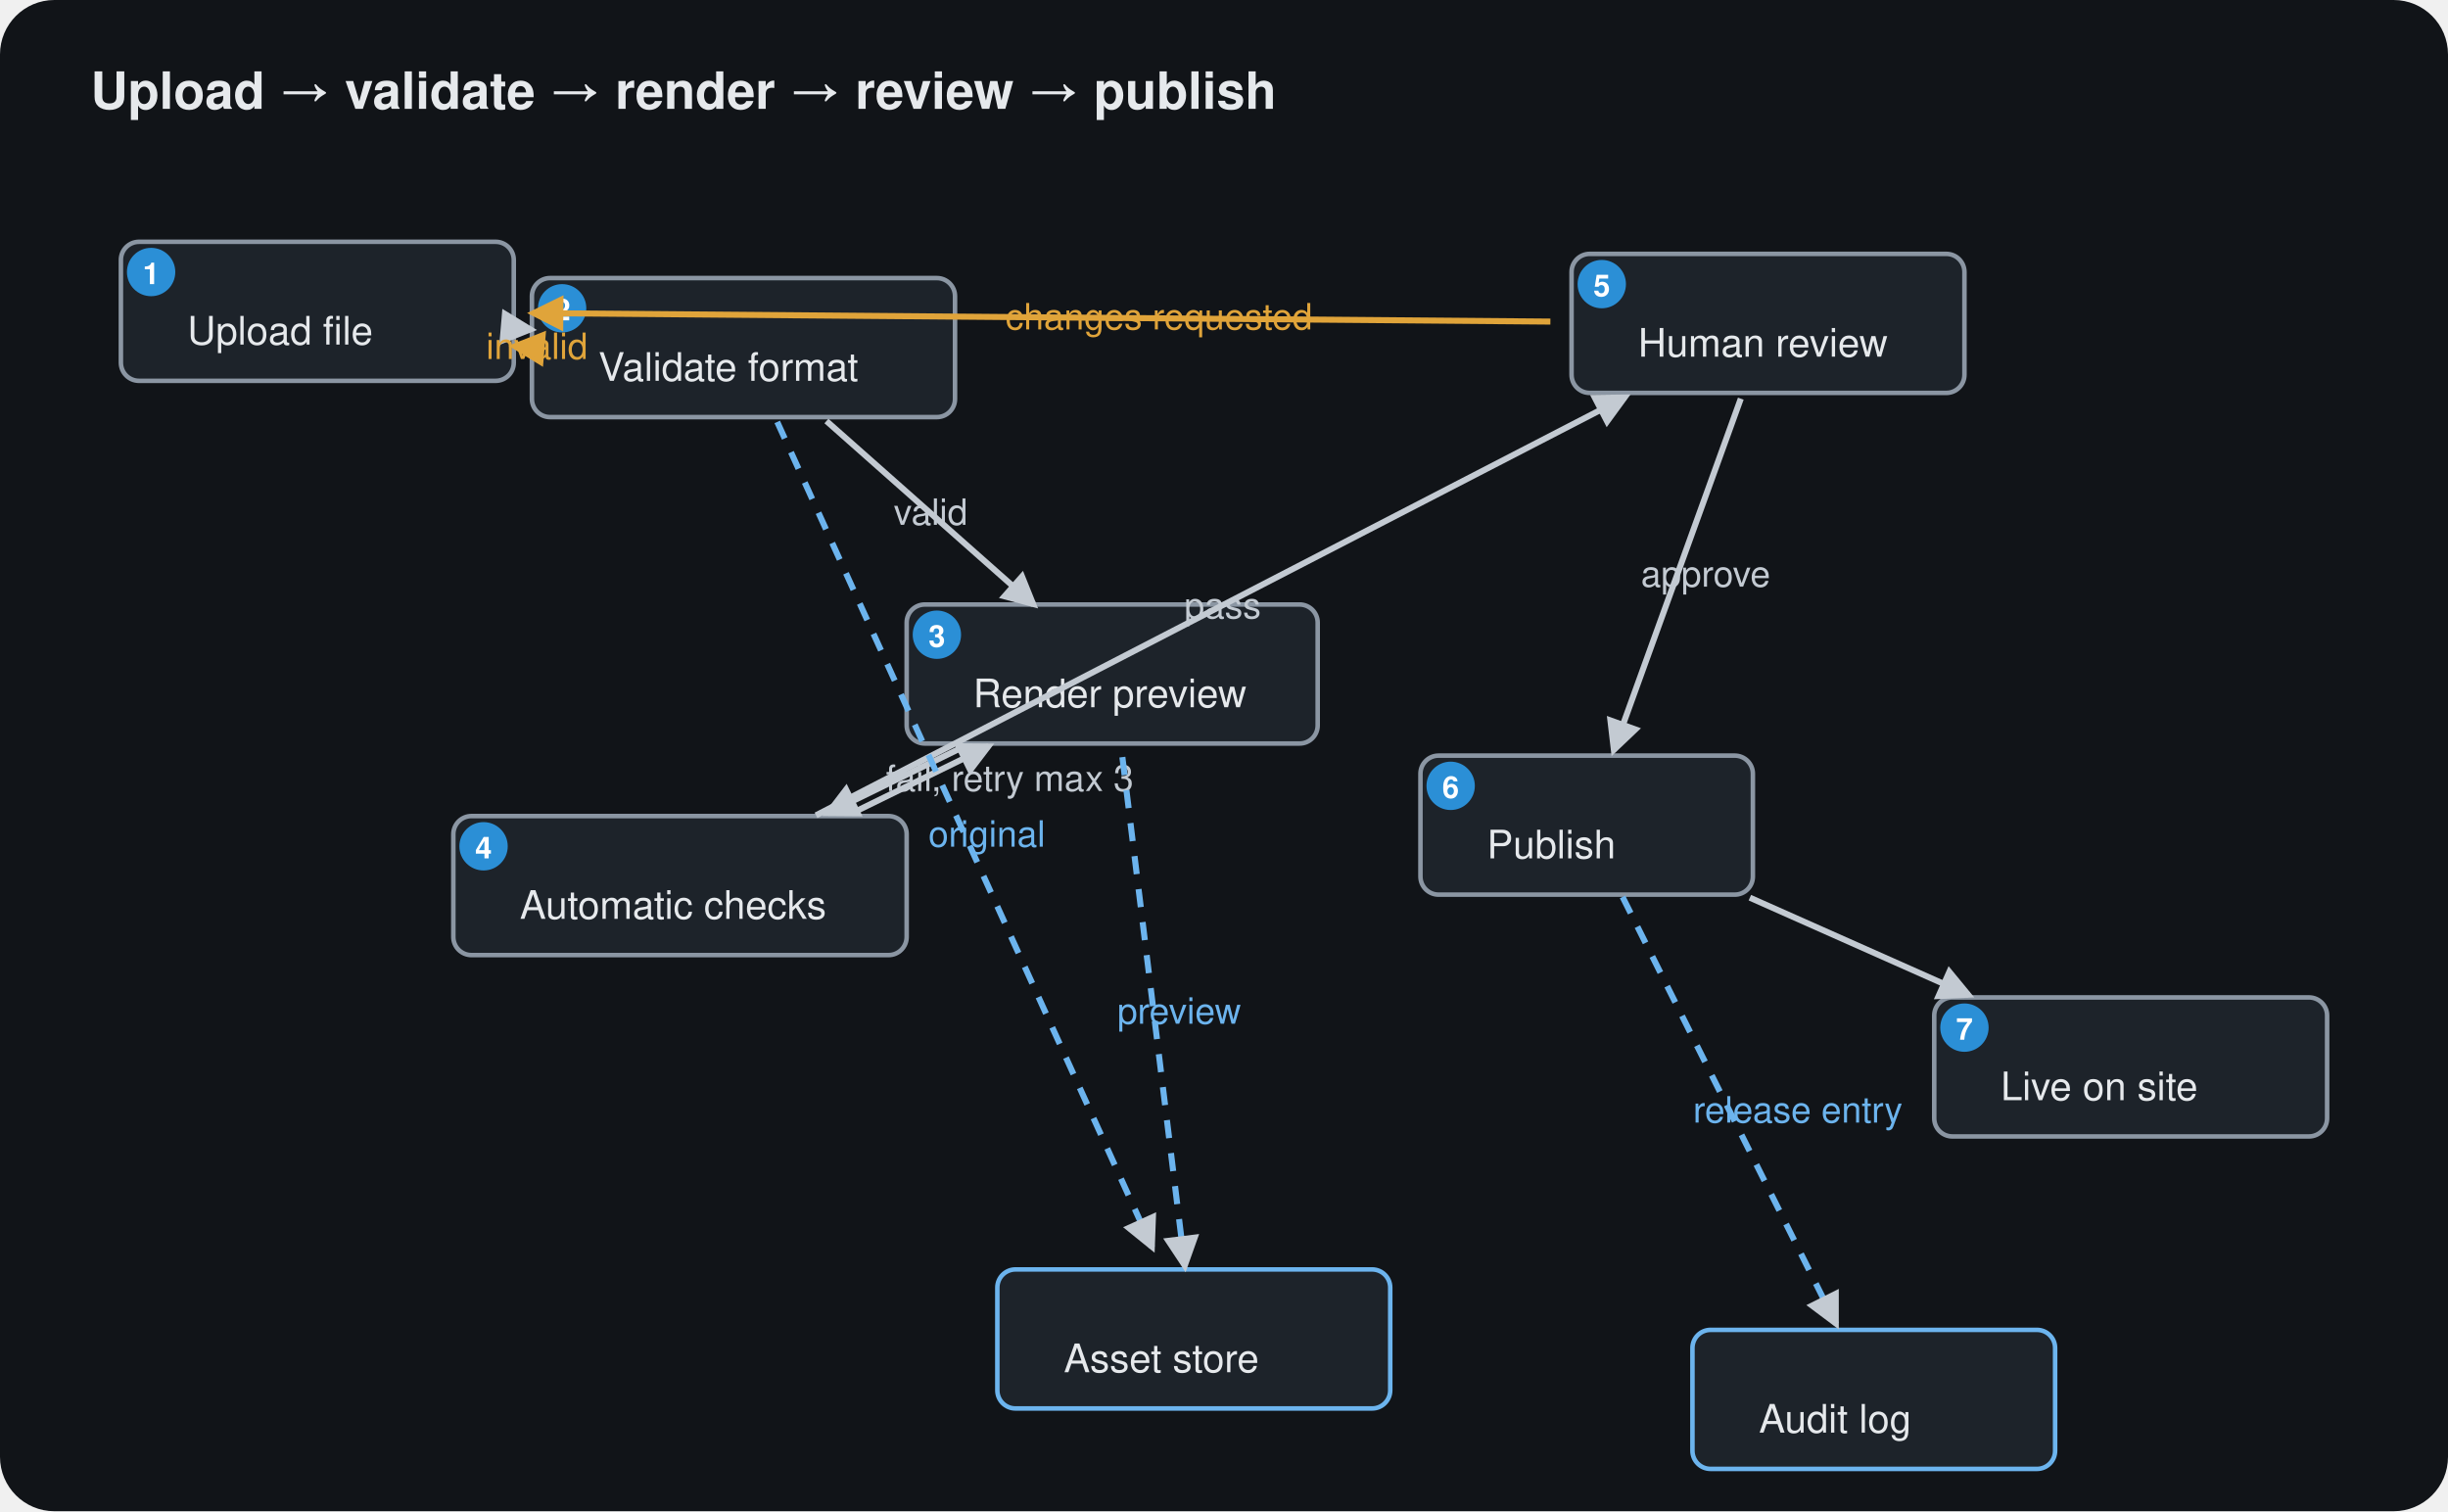
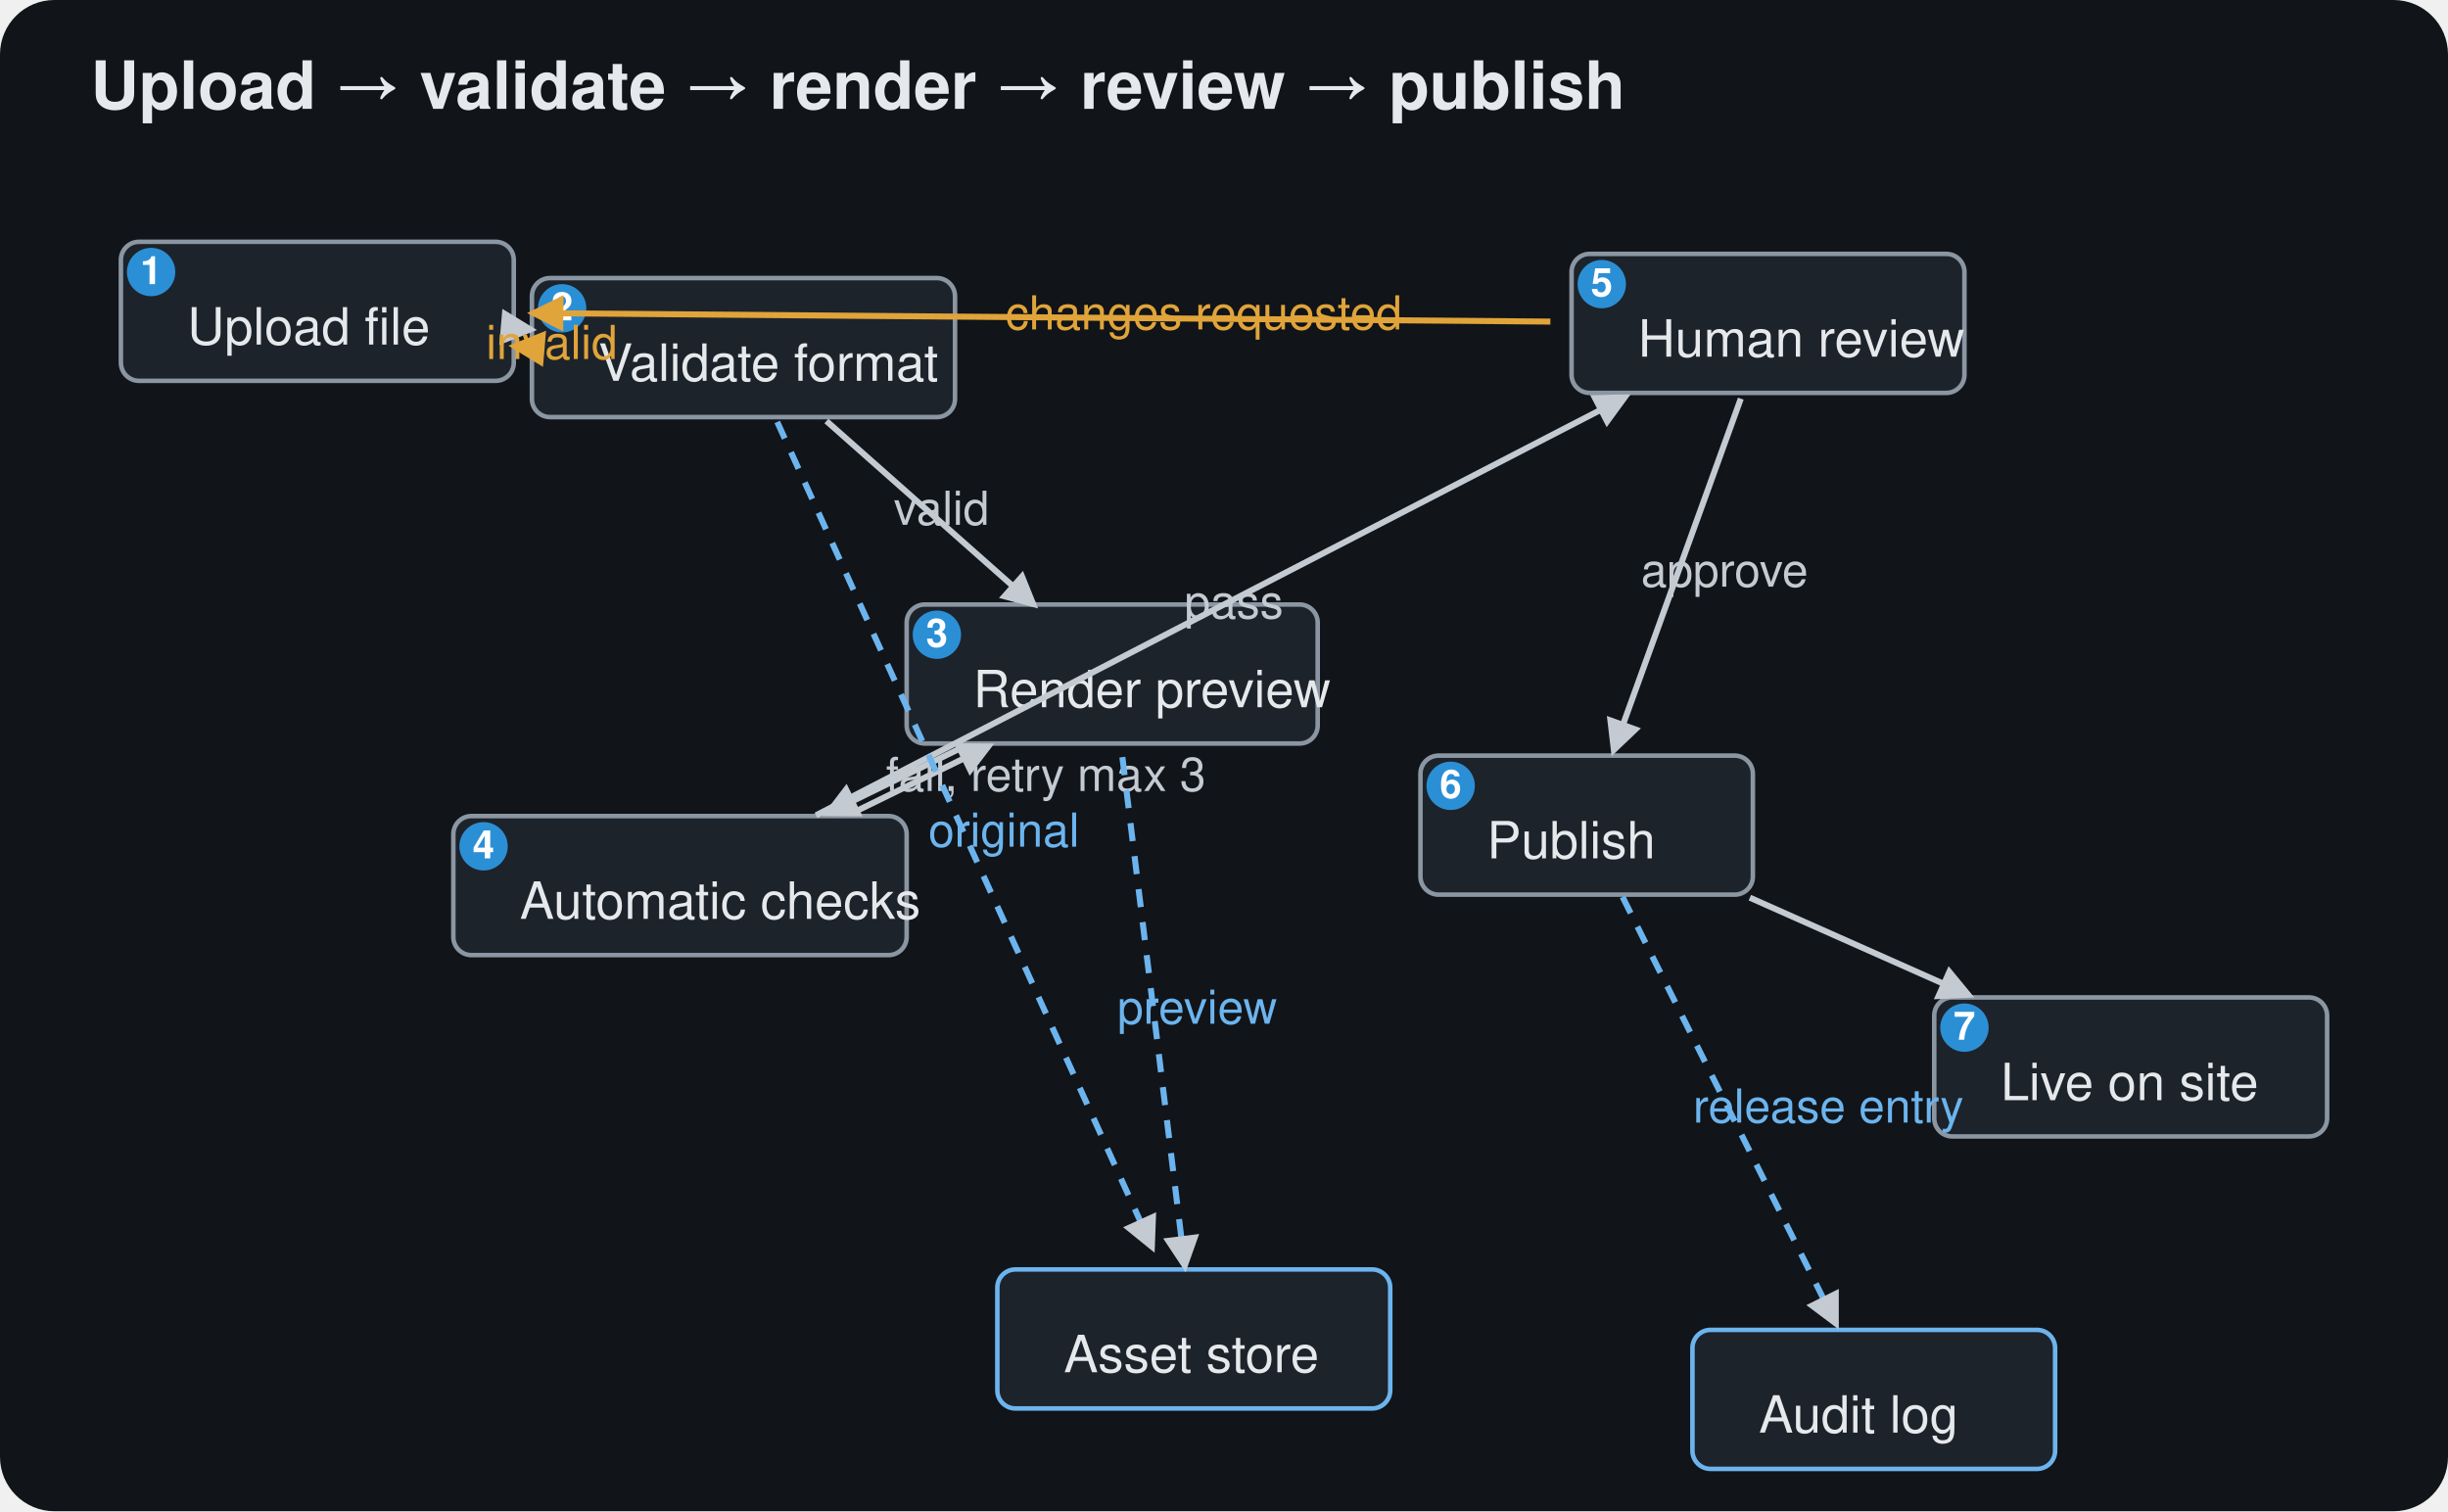
<svg xmlns="http://www.w3.org/2000/svg" viewBox="0 0 810 500" width="810" height="500" font-family="Helvetica, Arial, FreeSans, sans-serif">
  <defs>
    <marker id="m" markerWidth="6" markerHeight="6" refX="5" refY="3" orient="auto">
      <path d="M0,0 L6,3 L0,6 z" fill="#c3cad2" />
    </marker>
    <marker id="o" markerWidth="6" markerHeight="6" refX="5" refY="3" orient="auto">
      <path d="M0,0 L6,3 L0,6 z" fill="#e0a43a" />
    </marker>
  </defs>
  <rect width="810" height="500" rx="18" fill="#111418" />
-   <text x="30" y="36" fill="#e6e9ec" font-size="17" font-weight="bold">Upload → validate → render → review → publish</text>
+   <text x="30" y="36" fill="#e6e9ec" font-size="22" font-weight="bold">Upload → validate → render → review → publish</text>
  <rect x="40" y="80" width="130" height="46" rx="6" fill="#1d232a" stroke="#8b96a3" stroke-width="1.5" />
  <circle cx="50" cy="90" r="8" fill="#2b8fd6" />
-   <text x="50" y="94" fill="#fff" font-size="10" font-weight="bold" text-anchor="middle">1</text>
-   <text x="62" y="114" fill="#e6e9ec" font-size="13">Upload file</text>
+   <text x="50" y="94" fill="#fff" font-size="13" font-weight="bold" text-anchor="middle">1</text>
+   <text x="62" y="114" fill="#e6e9ec" font-size="17">Upload file</text>
  <rect x="176" y="92" width="140" height="46" rx="6" fill="#1d232a" stroke="#8b96a3" stroke-width="1.5" />
  <circle cx="186" cy="102" r="8" fill="#2b8fd6" />
-   <text x="186" y="106" fill="#fff" font-size="10" font-weight="bold" text-anchor="middle">2</text>
-   <text x="198" y="126" fill="#e6e9ec" font-size="13">Validate format</text>
+   <text x="186" y="106" fill="#fff" font-size="13" font-weight="bold" text-anchor="middle">2</text>
+   <text x="198" y="126" fill="#e6e9ec" font-size="17">Validate format</text>
  <rect x="300" y="200" width="136" height="46" rx="6" fill="#1d232a" stroke="#8b96a3" stroke-width="1.5" />
  <circle cx="310" cy="210" r="8" fill="#2b8fd6" />
-   <text x="310" y="214" fill="#fff" font-size="10" font-weight="bold" text-anchor="middle">3</text>
-   <text x="322" y="234" fill="#e6e9ec" font-size="13">Render preview</text>
+   <text x="310" y="214" fill="#fff" font-size="13" font-weight="bold" text-anchor="middle">3</text>
+   <text x="322" y="234" fill="#e6e9ec" font-size="17">Render preview</text>
  <rect x="150" y="270" width="150" height="46" rx="6" fill="#1d232a" stroke="#8b96a3" stroke-width="1.5" />
  <circle cx="160" cy="280" r="8" fill="#2b8fd6" />
-   <text x="160" y="284" fill="#fff" font-size="10" font-weight="bold" text-anchor="middle">4</text>
-   <text x="172" y="304" fill="#e6e9ec" font-size="13">Automatic checks</text>
+   <text x="160" y="284" fill="#fff" font-size="13" font-weight="bold" text-anchor="middle">4</text>
+   <text x="172" y="304" fill="#e6e9ec" font-size="17">Automatic checks</text>
  <rect x="520" y="84" width="130" height="46" rx="6" fill="#1d232a" stroke="#8b96a3" stroke-width="1.5" />
  <circle cx="530" cy="94" r="8" fill="#2b8fd6" />
-   <text x="530" y="98" fill="#fff" font-size="10" font-weight="bold" text-anchor="middle">5</text>
-   <text x="542" y="118" fill="#e6e9ec" font-size="13">Human review</text>
+   <text x="530" y="98" fill="#fff" font-size="13" font-weight="bold" text-anchor="middle">5</text>
+   <text x="542" y="118" fill="#e6e9ec" font-size="17">Human review</text>
  <rect x="470" y="250" width="110" height="46" rx="6" fill="#1d232a" stroke="#8b96a3" stroke-width="1.5" />
  <circle cx="480" cy="260" r="8" fill="#2b8fd6" />
-   <text x="480" y="264" fill="#fff" font-size="10" font-weight="bold" text-anchor="middle">6</text>
-   <text x="492" y="284" fill="#e6e9ec" font-size="13">Publish</text>
+   <text x="480" y="264" fill="#fff" font-size="13" font-weight="bold" text-anchor="middle">6</text>
+   <text x="492" y="284" fill="#e6e9ec" font-size="17">Publish</text>
  <rect x="640" y="330" width="130" height="46" rx="6" fill="#1d232a" stroke="#8b96a3" stroke-width="1.5" />
  <circle cx="650" cy="340" r="8" fill="#2b8fd6" />
-   <text x="650" y="344" fill="#fff" font-size="10" font-weight="bold" text-anchor="middle">7</text>
-   <text x="662" y="364" fill="#e6e9ec" font-size="13">Live on site</text>
+   <text x="650" y="344" fill="#fff" font-size="13" font-weight="bold" text-anchor="middle">7</text>
+   <text x="662" y="364" fill="#e6e9ec" font-size="17">Live on site</text>
  <rect x="330" y="420" width="130" height="46" rx="6" fill="#1d232a" stroke="#6cb4ee" stroke-width="1.5" />
-   <text x="352" y="454" fill="#e6e9ec" font-size="13">Asset store</text>
+   <text x="352" y="454" fill="#e6e9ec" font-size="17">Asset store</text>
  <rect x="560" y="440" width="120" height="46" rx="6" fill="#1d232a" stroke="#6cb4ee" stroke-width="1.5" />
-   <text x="582" y="474" fill="#e6e9ec" font-size="13">Audit log</text>
+   <text x="582" y="474" fill="#e6e9ec" font-size="17">Audit log</text>
  <line x1="171.975" y1="108.7" x2="175.676" y2="109.015" stroke="#c3cad2" stroke-width="2" marker-end="url(#m)" />
  <line x1="175.5" y1="115.0" x2="170.212" y2="114.55" stroke="#e0a43a" stroke-width="2" marker-end="url(#o)" />
-   <text x="160.856" y="118.775" fill="#e0a43a" font-size="12">invalid</text>
+   <text x="160.856" y="118.775" fill="#e0a43a" font-size="15.5">invalid</text>
  <line x1="273.45" y1="139.3" x2="341.999" y2="199.982" stroke="#c3cad2" stroke-width="2" marker-end="url(#m)" />
-   <text x="295.724" y="173.641" fill="#c3cad2" font-size="12">valid</text>
+   <text x="295.724" y="173.641" fill="#c3cad2" font-size="15.5">valid</text>
  <line x1="317.95" y1="247.5" x2="273.799" y2="269.113" stroke="#c3cad2" stroke-width="2" marker-end="url(#m)" />
  <line x1="283.05" y1="268.5" x2="327.201" y2="246.888" stroke="#c3cad2" stroke-width="2" marker-end="url(#m)" />
-   <text x="293.126" y="261.694" fill="#c3cad2" font-size="12">fail, retry max 3</text>
+   <text x="293.126" y="261.694" fill="#c3cad2" font-size="15.5">fail, retry max 3</text>
  <line x1="270" y1="269.75" x2="537.75" y2="131.413" stroke="#c3cad2" stroke-width="2" marker-end="url(#m)" />
-   <text x="391.875" y="204.581" fill="#c3cad2" font-size="12">pass</text>
+   <text x="391.875" y="204.581" fill="#c3cad2" font-size="15.5">pass</text>
  <line x1="513.0" y1="106.4" x2="176.4" y2="103.595" stroke="#e0a43a" stroke-width="2" marker-end="url(#o)" />
-   <text x="332.7" y="108.998" fill="#e0a43a" font-size="12">changes requested</text>
+   <text x="332.7" y="108.998" fill="#e0a43a" font-size="15.5">changes requested</text>
  <line x1="576.0" y1="131.9" x2="533.925" y2="248.307" stroke="#c3cad2" stroke-width="2" marker-end="url(#m)" />
-   <text x="542.962" y="194.104" fill="#c3cad2" font-size="12">approve</text>
+   <text x="542.962" y="194.104" fill="#c3cad2" font-size="15.5">approve</text>
  <line x1="579.0" y1="297.0" x2="651.45" y2="329.2" stroke="#c3cad2" stroke-width="2" marker-end="url(#m)" />
  <line x1="257.175" y1="139.6" x2="381.217" y2="412.66" stroke="#6cb4ee" stroke-width="2" stroke-dasharray="6 5" marker-end="url(#m)" />
-   <text x="307.196" y="280.13" fill="#6cb4ee" font-size="12">original</text>
+   <text x="307.196" y="280.13" fill="#6cb4ee" font-size="15.5">original</text>
  <line x1="371.375" y1="250.5" x2="392.047" y2="418.938" stroke="#6cb4ee" stroke-width="2" stroke-dasharray="6 5" marker-end="url(#m)" />
-   <text x="369.711" y="338.719" fill="#6cb4ee" font-size="12">preview</text>
+   <text x="369.711" y="338.719" fill="#6cb4ee" font-size="15.5">preview</text>
  <line x1="536.875" y1="296.75" x2="607.531" y2="438.062" stroke="#6cb4ee" stroke-width="2" stroke-dasharray="6 5" marker-end="url(#m)" />
-   <text x="560.203" y="371.406" fill="#6cb4ee" font-size="12">release entry</text>
+   <text x="560.203" y="371.406" fill="#6cb4ee" font-size="15.5">release entry</text>
</svg>
